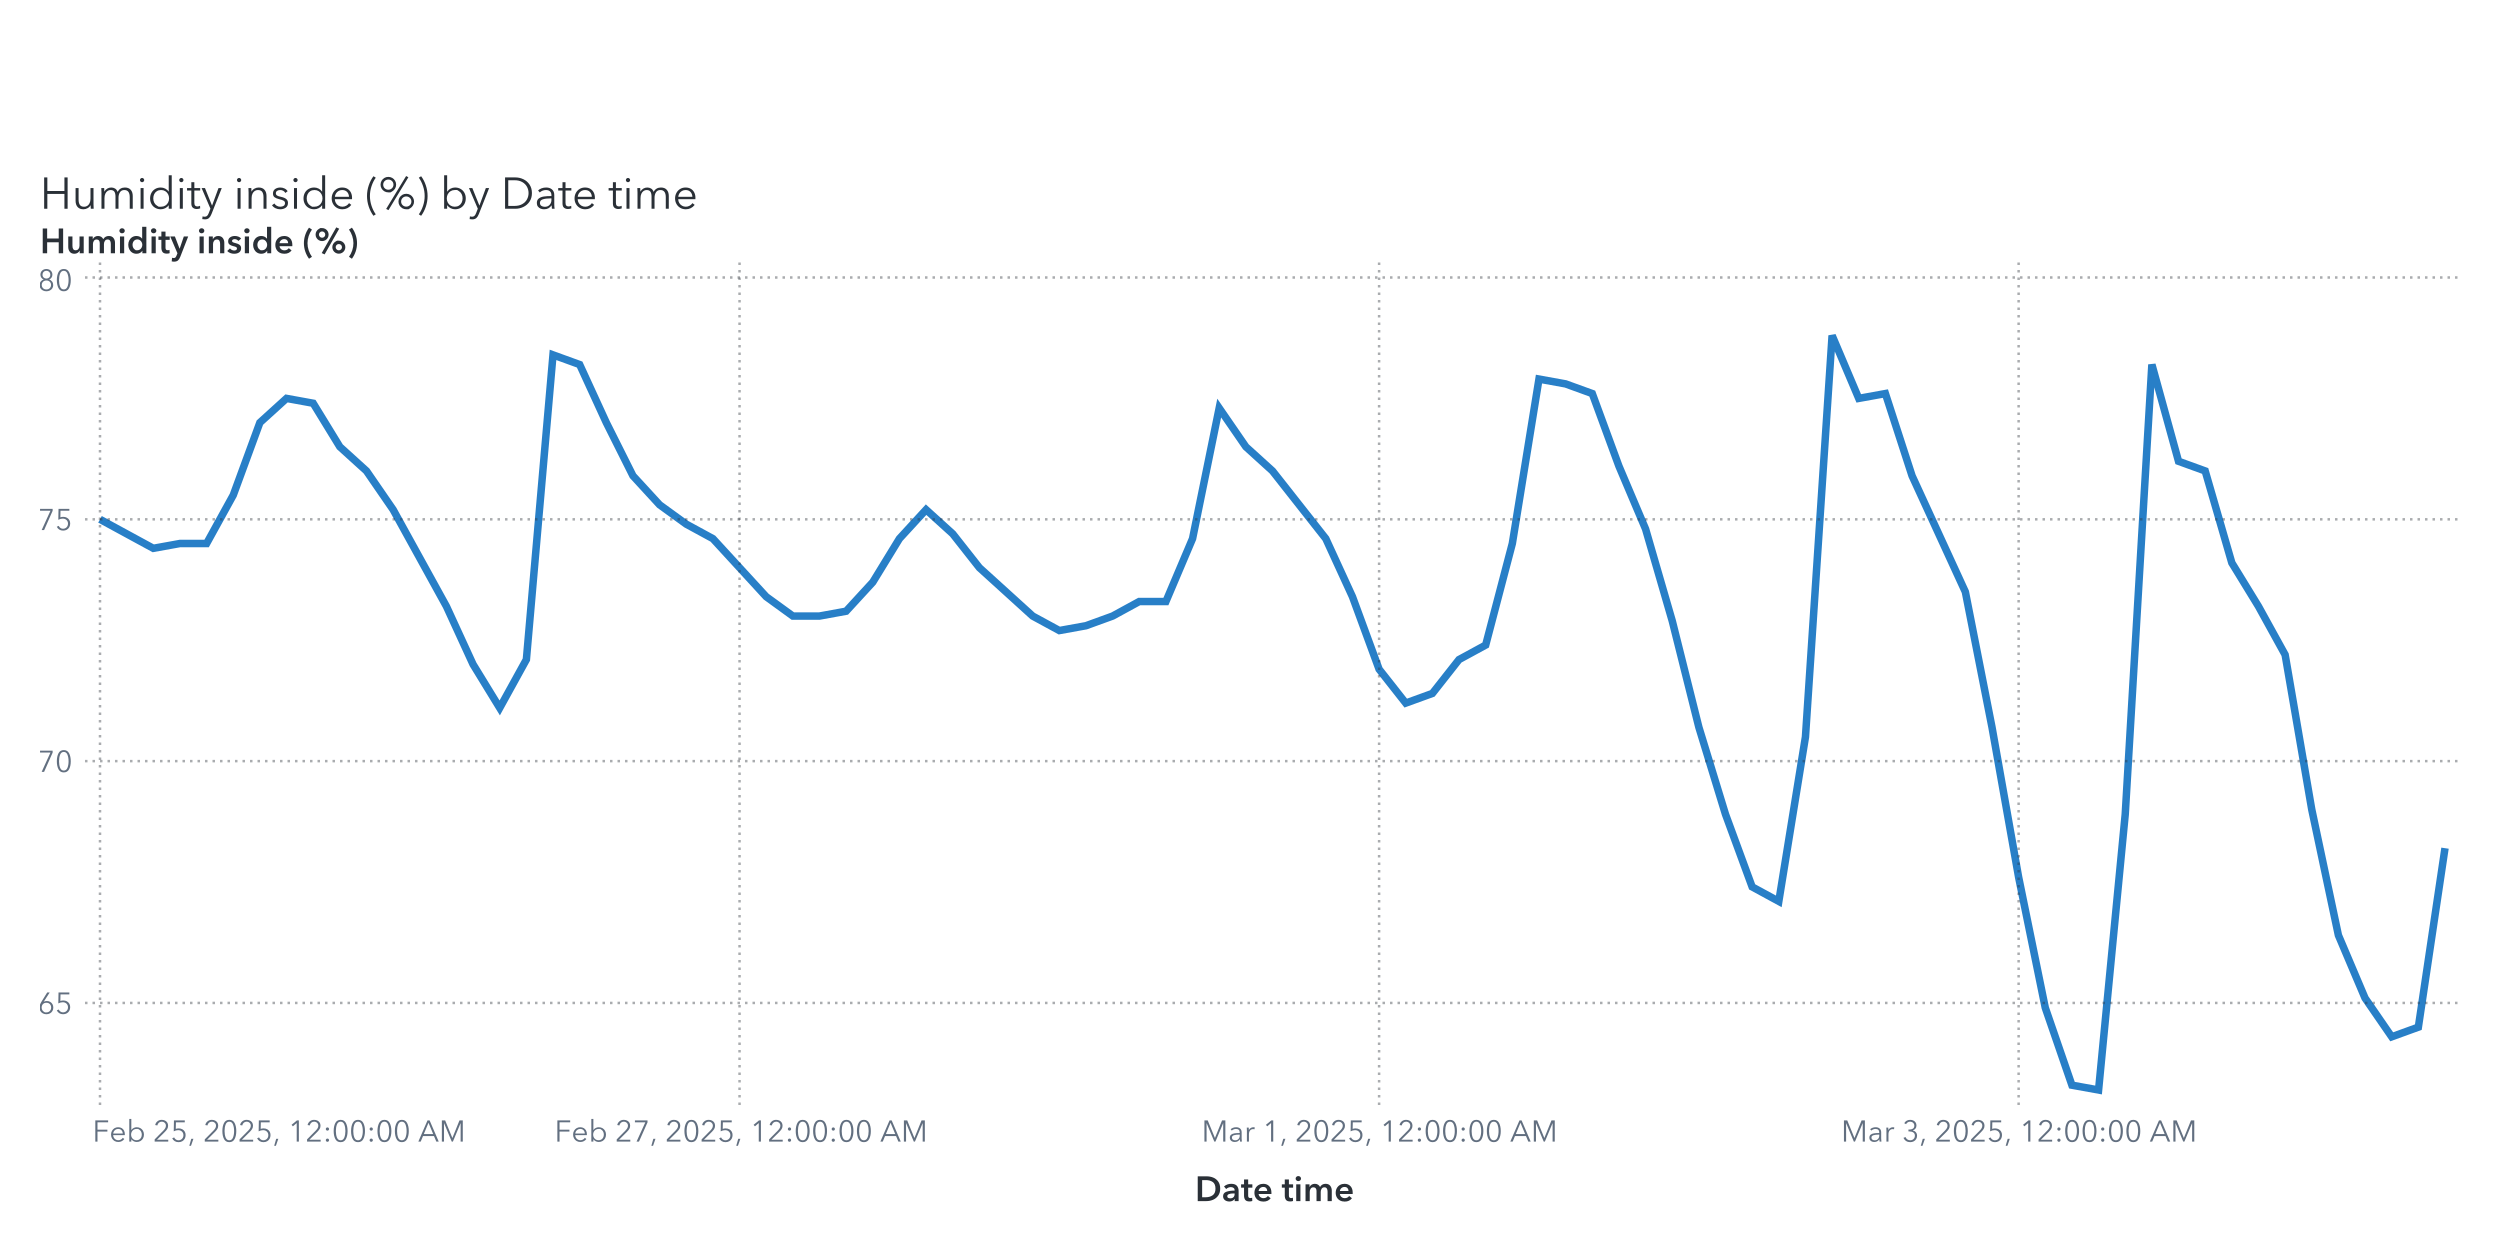
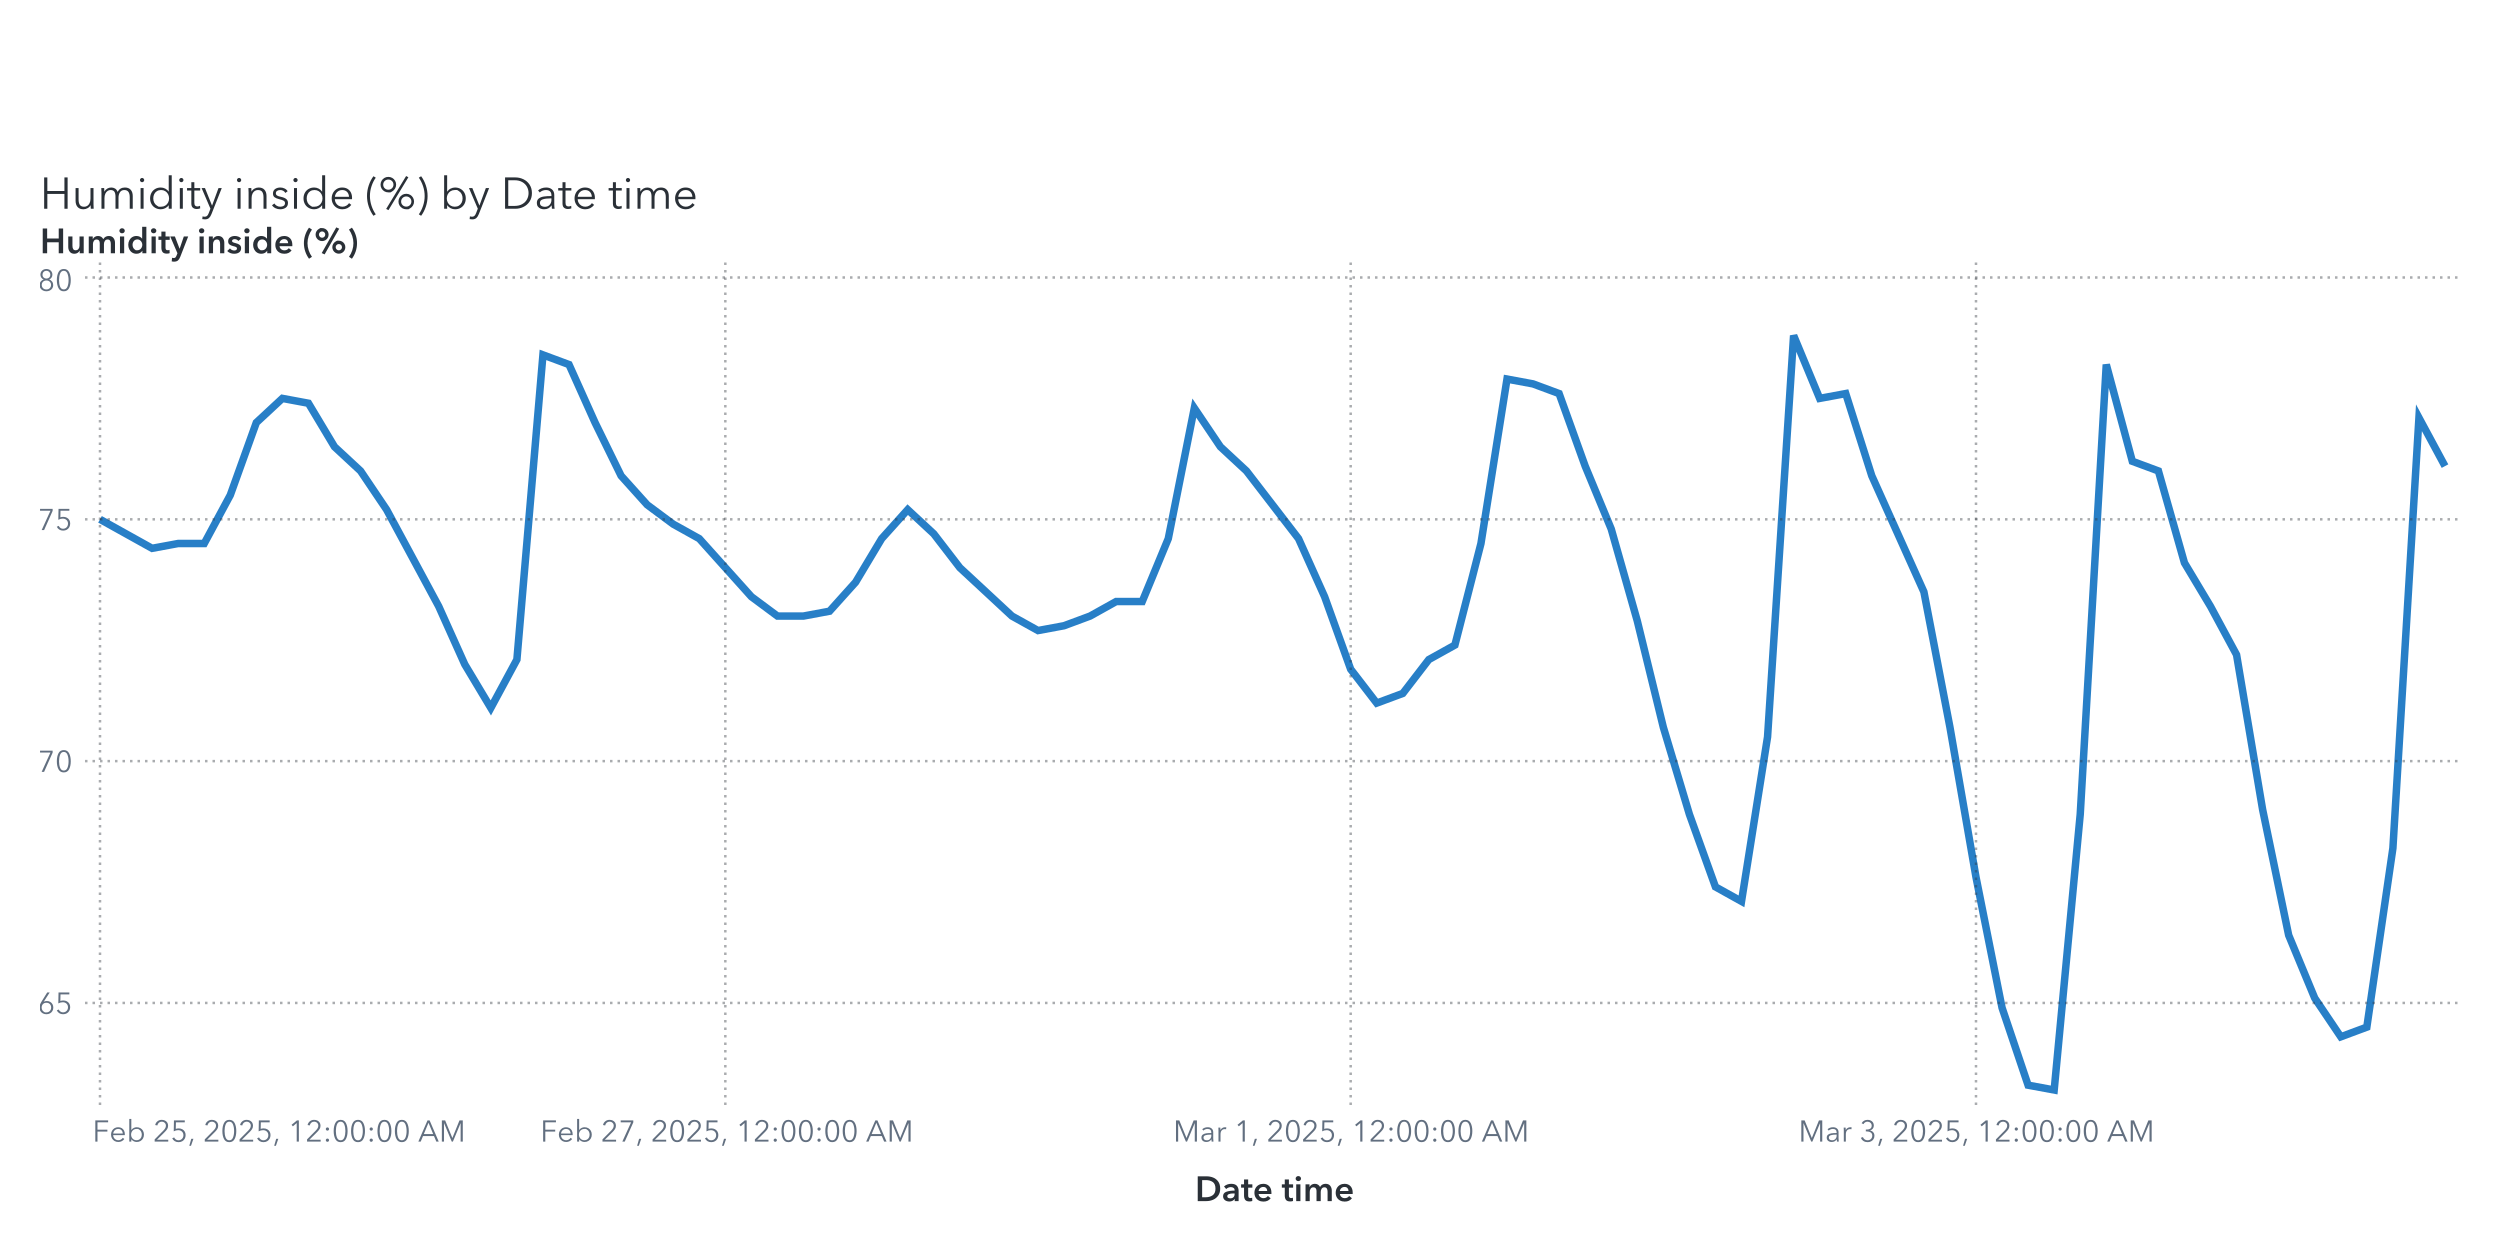
<svg xmlns="http://www.w3.org/2000/svg" xmlns:xlink="http://www.w3.org/1999/xlink" version="1.1" width="1000" height="500" viewBox="0 0 1000 500">
  <rect x="0" y="0" width="1000" height="500" fill="#ffffff">
</rect>
  <g>
    <rect x="0" y="0" rx="5" ry="5" width="1000.0" height="500.0" fill="#ffffff" opacity="0">
</rect>
    <rect x="0" y="0" rx="5" ry="5" width="1000.0" height="500.0" fill="#ffffff" opacity="0">
</rect>
    <rect x="0" y="0" rx="5" ry="5" width="1000.0" height="500.0" fill="#ffffff" opacity="0">
</rect>
    <rect x="0" y="50.0" rx="5" ry="5" width="1000.0" height="450.0" fill="#ffffff" opacity="0">
</rect>
    <g transform=" translate(16.0 -412.0)">
      <g transform="">
        <g fill="#2a3037" stroke="#2a3037" transform="translate(0 495.5) scale(0.0177 -0.0177)">
          <defs>
            <path id="g72/TT0" d="M94.0 708.0 L166.0 708.0 L166.0 401.0 L552.0 401.0 L552.0 708.0 L624.0 708.0 L624.0 0 L552.0 0 L552.0 335.0 L166.0 335.0 L166.0 0 L94.0 0 L94.0 708.0Z">
</path>
          </defs>
          <use x="0" y="0" xlink:href="#g72/TT0" />
          <defs>
            <path id="g117/TT0" d="M426.0 80.0 L424.0 80.0Q 405.0,40.0  359.5,14.0 T 264.0,-12.0 Q 177.0,-12.0  131.5,40.0 T 86.0,181.0  L86.0 468.0 L154.0 468.0 L154.0 209.0Q 154.0,130.0  182.5,87.5 T 281.0,45.0 Q 319.0,45.0  351.0,65.5 T 403.0,127.0 T 423.0,228.0  L423.0 468.0 L491.0 468.0 L491.0 103.0Q 491.0,43.0  495.0,0  L430.0 0Q 426.0,50.0  426.0,80.0 Z">
</path>
          </defs>
          <use x="718.0" y="0" xlink:href="#g117/TT0" />
          <defs>
            <path id="g109/TT0" d="M311.0 480.0Q 356.0,480.0  395.0,458.0 T 455.0,381.0 Q 479.0,429.0  521.0,454.5 T 619.0,480.0 Q 706.0,480.0  751.5,428.0 T 797.0,287.0  L797.0 0 L729.0 0 L729.0 259.0Q 729.0,423.0  608.0,423.0 Q 540.0,423.0  507.5,372.5 T 475.0,249.0  L475.0 0 L407.0 0 L407.0 273.0Q 407.0,347.0  382.5,385.0 T 294.0,423.0 Q 260.0,423.0  228.5,402.5 T 177.5,340.5 T 158.0,240.0  L158.0 0 L90.0 0 L90.0 365.0Q 90.0,425.0  86.0,468.0  L151.0 468.0Q 155.0,418.0  155.0,388.0  L157.0 388.0Q 178.0,429.0  219.5,454.5 T 311.0,480.0 Z">
</path>
          </defs>
          <use x="1299.0" y="0" xlink:href="#g109/TT0" />
          <defs>
            <path id="g105/TT0" d="M125.0 600.0Q 106.0,600.0  91.5,614.0 T 77.0,648.0 Q 77.0,668.0  91.5,682.0 T 125.0,696.0 Q 144.0,696.0  158.5,682.0 T 173.0,648.0 Q 173.0,628.0  158.5,614.0 T 125.0,600.0 Z M159.0 0 L91.0 0 L91.0 468.0 L159.0 468.0 L159.0 0Z">
</path>
          </defs>
          <use x="2182.0" y="0" xlink:href="#g105/TT0" />
          <defs>
            <path id="g100/TT0" d="M298.0 -12.0Q 227.0,-12.0  171.5,20.5 T 86.0,109.0 T 56.0,234.0 Q 56.0,303.0  86.0,359.0 T 171.5,447.5 T 298.0,480.0 Q 350.0,480.0  398.0,455.5 T 475.0,387.0  L477.0 387.0 L477.0 756.0 L545.0 756.0 L545.0 0 L477.0 0 L477.0 79.0 L475.0 79.0Q 446.0,36.0  398.0,12.0 T 298.0,-12.0 Z M305.0 46.0Q 357.0,46.0  398.0,70.5 T 462.0,138.0 T 485.0,234.0 Q 485.0,287.0  462.0,330.0 T 398.0,398.0 T 305.0,423.0 Q 250.0,423.0  210.0,398.0 T 149.0,330.0 T 128.0,234.0 Q 128.0,181.0  149.0,138.5 T 210.0,71.0 T 250.0,46.0 Z">
</path>
          </defs>
          <use x="2432.0" y="0" xlink:href="#g100/TT0" />
          <use x="3069.0" y="0" xlink:href="#g105/TT0" />
          <defs>
            <path id="g116/TT0" d="M169.0 411.0 L169.0 138.0Q 169.0,89.0  187.0,70.5 T 239.0,52.0 Q 268.0,52.0  298.0,67.0  L301.0 8.0Q 264.0,-6.0  221.0,-6.0 Q 173.0,-6.0  137.0,22.0 T 101.0,119.0  L101.0 411.0 L4.0 411.0 L4.0 468.0 L101.0 468.0 L101.0 600.0 L169.0 600.0 L169.0 468.0 L301.0 468.0 L301.0 411.0 L169.0 411.0Z">
</path>
          </defs>
          <use x="3319.0" y="0" xlink:href="#g116/TT0" />
          <defs>
            <path id="g121/TT0" d="M253.0 73.0 L398.0 468.0 L472.0 468.0 L239.0 -121.0Q 216.0,-180.0  182.5,-210.0 T 92.0,-240.0 Q 61.0,-240.0  31.0,-234.0  L38.0 -172.0Q 62.0,-180.0  88.0,-180.0 Q 121.0,-180.0  141.5,-159.5 T 178.0,-97.0  L216.0 1.0 L16.0 468.0 L92.0 468.0 L251.0 73.0 L253.0 73.0Z">
</path>
          </defs>
          <use x="3636.0" y="0" xlink:href="#g121/TT0" />
          <use x="4374.0" y="0" xlink:href="#g105/TT0" />
          <defs>
            <path id="g110/TT0" d="M155.0 388.0 L157.0 388.0Q 176.0,428.0  221.5,454.0 T 317.0,480.0 Q 404.0,480.0  449.5,428.0 T 495.0,287.0  L495.0 0 L427.0 0 L427.0 259.0Q 427.0,338.0  398.5,380.5 T 300.0,423.0 Q 262.0,423.0  230.0,402.5 T 178.0,341.0 T 158.0,240.0  L158.0 0 L90.0 0 L90.0 365.0Q 90.0,425.0  86.0,468.0  L151.0 468.0Q 155.0,418.0  155.0,388.0 Z">
</path>
          </defs>
          <use x="4624.0" y="0" xlink:href="#g110/TT0" />
          <defs>
            <path id="g115/TT0" d="M224.0 423.0Q 183.0,423.0  154.0,404.5 T 125.0,350.0 Q 125.0,318.0  151.0,300.0 T 237.0,270.0 Q 320.0,253.0  359.5,220.0 T 399.0,133.0 Q 399.0,59.0  347.5,23.5 T 223.0,-12.0 Q 167.0,-12.0  118.0,11.0 T 38.0,79.0  L92.0 119.0Q 111.0,87.0  146.5,66.5 T 222.0,46.0 Q 270.0,46.0  301.0,65.5 T 332.0,128.0 Q 332.0,163.0  299.5,182.0 T 194.0,218.0 Q 136.0,232.0  98.0,258.5 T 60.0,344.0 Q 60.0,411.0  108.5,445.5 T 227.0,480.0 Q 277.0,480.0  323.0,457.5 T 391.0,396.0  L339.0 357.0Q 324.0,387.0  293.0,405.0 T 224.0,423.0 Z">
</path>
          </defs>
          <use x="5205.0" y="0" xlink:href="#g115/TT0" />
          <use x="5649.0" y="0" xlink:href="#g105/TT0" />
          <use x="5899.0" y="0" xlink:href="#g100/TT0" />
          <defs>
            <path id="g101/TT0" d="M515.0 216.0 L127.0 216.0Q 128.0,169.0  150.5,130.5 T 212.0,69.0 T 298.0,46.0 Q 347.0,46.0  387.0,69.5 T 448.0,127.0  L499.0 87.0Q 421.0,-12.0  298.0,-12.0 Q 229.0,-12.0  174.0,20.0 T 87.5,108.0 T 56.0,234.0 Q 56.0,303.0  87.0,359.5 T 172.0,448.0 T 292.0,480.0 Q 363.0,480.0  413.5,449.5 T 490.0,366.0 T 516.0,248.0 Q 516.0,228.0  515.0,216.0 Z M292.0 423.0Q 248.0,423.0  211.5,402.0 T 153.0,345.5 T 128.0,270.0  L447.0 270.0Q 444.0,338.0  403.5,380.5 T 292.0,423.0 Z">
</path>
          </defs>
          <use x="6536.0" y="0" xlink:href="#g101/TT0" />
          <defs>
            <path id="g40/TT0" d="M230.0 -126.0 L178.0 -159.0Q 112.0,-72.0  72.0,46.0 T 32.0,288.0 Q 32.0,412.0  72.0,530.0 T 178.0,735.0  L230.0 702.0Q 170.0,618.0  134.0,509.0 T 98.0,288.0 Q 98.0,176.0  134.0,67.0 T 230.0,-126.0 Z">
</path>
          </defs>
          <use x="7358.0" y="0" xlink:href="#g40/TT0" />
          <defs>
            <path id="g37/TT0" d="M217.0 -31.0 L165.0 -4.0 L616.0 739.0 L667.0 712.0 L217.0 -31.0Z M214.0 370.0Q 165.0,370.0  125.0,393.5 T 61.5,457.0 T 38.0,545.0 Q 38.0,593.0  61.5,633.0 T 125.0,696.5 T 214.0,720.0 Q 263.0,720.0  303.0,696.5 T 366.5,633.0 T 390.0,545.0 Q 390.0,497.0  366.5,457.0 T 303.0,393.5 T 263.0,370.0 Z M214.0 660.0Q 166.0,660.0  132.0,627.0 T 98.0,545.0 Q 98.0,496.0  132.0,463.0 T 214.0,430.0 Q 262.0,430.0  296.0,463.0 T 330.0,545.0 Q 330.0,594.0  296.0,627.0 T 214.0,660.0 Z M619.0 -12.0Q 570.0,-12.0  530.0,11.5 T 466.5,75.0 T 443.0,163.0 Q 443.0,211.0  466.5,251.0 T 530.0,314.5 T 619.0,338.0 Q 668.0,338.0  708.0,314.5 T 771.5,251.0 T 795.0,163.0 Q 795.0,115.0  771.5,75.0 T 708.0,11.5 T 668.0,-12.0 Z M619.0 278.0Q 571.0,278.0  537.0,245.0 T 503.0,163.0 Q 503.0,114.0  537.0,81.0 T 619.0,48.0 Q 667.0,48.0  701.0,81.0 T 735.0,163.0 Q 735.0,212.0  701.0,245.0 T 619.0,278.0 Z">
</path>
          </defs>
          <use x="7658.0" y="0" xlink:href="#g37/TT0" />
          <defs>
            <path id="g41/TT0" d="M70.0 702.0 L122.0 735.0Q 188.0,648.0  228.0,530.0 T 268.0,288.0 Q 268.0,164.0  228.0,46.0 T 122.0,-159.0  L70.0 -126.0Q 130.0,-42.0  166.0,67.0 T 202.0,288.0 Q 202.0,400.0  166.0,509.0 T 70.0,702.0 Z">
</path>
          </defs>
          <use x="8491.0" y="0" xlink:href="#g41/TT0" />
          <defs>
            <path id="g98/TT0" d="M160.0 0 L92.0 0 L92.0 756.0 L160.0 756.0 L160.0 387.0 L162.0 387.0Q 191.0,431.0  239.0,455.5 T 339.0,480.0 Q 410.0,480.0  465.5,447.5 T 551.0,359.0 T 581.0,234.0 Q 581.0,165.0  551.0,109.0 T 465.5,20.5 T 339.0,-12.0 Q 287.0,-12.0  239.0,12.0 T 162.0,79.0  L160.0 79.0 L160.0 0Z M332.0 423.0Q 280.0,423.0  239.0,398.0 T 175.0,330.0 T 152.0,234.0 Q 152.0,181.0  175.0,138.0 T 239.0,70.5 T 332.0,46.0 Q 387.0,46.0  427.0,71.0 T 488.0,138.5 T 509.0,234.0 Q 509.0,287.0  488.0,330.0 T 427.0,398.0 T 387.0,423.0 Z">
</path>
          </defs>
          <use x="9041.0" y="0" xlink:href="#g98/TT0" />
          <use x="9678.0" y="0" xlink:href="#g121/TT0" />
          <defs>
            <path id="g68/TT0" d="M329.0 708.0Q 421.0,708.0  507.0,667.5 T 647.0,546.5 T 701.0,354.0 Q 701.0,242.0  647.0,161.5 T 507.0,40.5 T 329.0,0  L94.0 0 L94.0 708.0 L329.0 708.0Z M309.0 64.0Q 411.0,64.0  482.5,105.0 T 589.5,212.0 T 625.0,354.0 Q 625.0,430.0  589.5,496.0 T 482.5,603.0 T 309.0,644.0  L166.0 644.0 L166.0 64.0 L309.0 64.0Z">
</path>
          </defs>
          <use x="10416.0" y="0" xlink:href="#g68/TT0" />
          <defs>
            <path id="g97/TT0" d="M260.0 423.0Q 220.0,423.0  183.0,408.0 T 121.0,368.0  L83.0 413.0Q 113.0,443.0  161.0,461.5 T 267.0,480.0 Q 347.0,480.0  398.0,436.0 T 449.0,310.0  L449.0 105.0Q 449.0,42.0  457.0,0  L396.0 0Q 389.0,40.0  389.0,76.0  L387.0 76.0Q 355.0,30.0  314.5,9.0 T 217.0,-12.0 Q 178.0,-12.0  141.0,2.5 T 79.5,49.0 T 55.0,130.0 Q 55.0,198.0  99.0,232.0 T 212.5,276.5 T 385.0,287.0  L385.0 302.0Q 385.0,362.0  353.0,392.5 T 260.0,423.0 Z M125.0 133.0Q 125.0,87.0  157.0,65.5 T 235.0,44.0 Q 304.0,44.0  344.5,89.0 T 385.0,199.0  L385.0 234.0 L365.0 234.0Q 259.0,234.0  192.0,213.5 T 125.0,133.0 Z">
</path>
          </defs>
          <use x="11173.0" y="0" xlink:href="#g97/TT0" />
          <use x="11707.0" y="0" xlink:href="#g116/TT0" />
          <use x="12024.0" y="0" xlink:href="#g101/TT0" />
          <use x="12846.0" y="0" xlink:href="#g116/TT0" />
          <use x="13163.0" y="0" xlink:href="#g105/TT0" />
          <use x="13413.0" y="0" xlink:href="#g109/TT0" />
          <use x="14296.0" y="0" xlink:href="#g101/TT0" />
        </g>
        <text x="0" y="495.5" font-size="13.3pt" font-family="Avenir Next for SAS" fill="#2a3037" opacity="0">
Humidity inside (%) by Date time</text>
      </g>
    </g>
    <g transform=" translate(16.0 -16.0)">
      <defs>
        <clipPath id="ClipPath0">
          <rect x="18" y="118" width="953" height="340">
</rect>
        </clipPath>
      </defs>
      <g clip-path="url(#ClipPath0)">
        <defs>
          <clipPath id="ClipPath1">
            <rect x="18" y="120" width="951" height="338">
</rect>
          </clipPath>
        </defs>
        <g clip-path="url(#ClipPath1)">
-           <polyline id="Polyline_6" points="24.0,223.73  34.66,229.53  45.32,235.33  55.98,233.4  66.64,233.4  77.3,214.05  87.95,185.04  98.61,175.36  109.27,177.3  119.93,194.71  130.59,204.38  141.25,219.86  151.91,239.2  162.57,258.55  173.23,281.76  183.89,299.17  194.55,279.83  205.2,157.95  215.86,161.82  226.52,185.04  237.18,206.32  247.84,217.92  258.5,225.66  269.16,231.46  279.82,243.07  290.48,254.68  301.14,262.42  311.8,262.42  322.45,260.48  333.11,248.88  343.77,231.46  354.43,219.86  365.09,229.53  375.75,243.07  386.41,252.74  397.07,262.42  407.73,268.22  418.39,266.29  429.05,262.42  439.7,256.61  450.36,256.61  461.02,231.46  471.68,179.23  482.34,194.71  493.0,204.38  503.66,217.92  514.32,231.46  524.98,254.68  535.64,283.7  546.3,297.24  556.95,293.37  567.61,279.83  578.27,274.02  588.93,233.4  599.59,167.63  610.25,169.56  620.91,173.43  631.57,202.45  642.23,227.6  652.89,264.35  663.55,306.91  674.2,341.73  684.86,370.75  695.52,376.55  706.18,310.78  716.84,150.21  727.5,175.36  738.16,173.43  748.82,206.32  759.48,229.53  770.14,252.74  780.8,306.91  791.45,366.88  802.11,419.11  812.77,450.07  823.43,452.0  834.09,341.73  844.75,161.82  855.41,200.51  866.07,204.38  876.73,241.14  887.39,258.55  898.05,277.89  908.7,339.8  919.36,390.1  930.02,415.24  940.68,430.72  951.34,426.85  962.0,355.27 " fill="none" stroke="#287fc7" stroke-width="3.0">
+           <polyline id="Polyline_6" points="24.0,223.73  34.42,229.53  44.84,235.33  55.27,233.4  65.69,233.4  76.11,214.05  86.53,185.04  96.96,175.36  107.38,177.3  117.8,194.71  128.22,204.38  138.64,219.86  149.07,239.2  159.49,258.55  169.91,281.76  180.33,299.17  190.76,279.83  201.18,157.95  211.6,161.82  222.02,185.04  232.44,206.32  242.87,217.92  253.29,225.66  263.71,231.46  274.13,243.07  284.56,254.68  294.98,262.42  305.4,262.42  315.82,260.48  326.24,248.88  336.67,231.46  347.09,219.86  357.51,229.53  367.93,243.07  378.36,252.74  388.78,262.42  399.2,268.22  409.62,266.29  420.04,262.42  430.47,256.61  440.89,256.61  451.31,231.46  461.73,179.23  472.16,194.71  482.58,204.38  493.0,217.92  503.42,231.46  513.84,254.68  524.27,283.7  534.69,297.24  545.11,293.37  555.53,279.83  565.96,274.02  576.38,233.4  586.8,167.63  597.22,169.56  607.64,173.43  618.07,202.45  628.49,227.6  638.91,264.35  649.33,306.91  659.76,341.73  670.18,370.75  680.6,376.55  691.02,310.78  701.44,150.21  711.87,175.36  722.29,173.43  732.71,206.32  743.13,229.53  753.56,252.74  763.98,306.91  774.4,366.88  784.82,419.11  795.24,450.07  805.67,452.0  816.09,341.73  826.51,161.82  836.93,200.51  847.36,204.38  857.78,241.14  868.2,258.55  878.62,277.89  889.04,339.8  899.47,390.1  909.89,415.24  920.31,430.72  930.73,426.85  941.16,355.27  951.58,183.1  962.0,202.45 " fill="none" stroke="#287fc7" stroke-width="3.0">
</polyline>
        </g>
        <path d="M18.0 417.18L969.0 417.18" stroke="#2a3037" stroke-dasharray="1,2" fill="none" opacity="0.4">
</path>
        <path d="M18.0 320.45L969.0 320.45" stroke="#2a3037" stroke-dasharray="1,2" fill="none" opacity="0.4">
</path>
        <path d="M18.0 223.73L969.0 223.73" stroke="#2a3037" stroke-dasharray="1,2" fill="none" opacity="0.4">
</path>
        <path d="M18.0 127.0L969.0 127.0" stroke="#2a3037" stroke-dasharray="1,2" fill="none" opacity="0.4">
</path>
        <path d="M24.0 458.0L24.0 120.0" stroke="#2a3037" stroke-dasharray="1,2" fill="none" opacity="0.4">
</path>
-         <path d="M279.82 458.0L279.82 120.0" stroke="#2a3037" stroke-dasharray="1,2" fill="none" opacity="0.4">
- </path>
-         <path d="M535.64 458.0L535.64 120.0" stroke="#2a3037" stroke-dasharray="1,2" fill="none" opacity="0.4">
- </path>
-         <path d="M791.45 458.0L791.45 120.0" stroke="#2a3037" stroke-dasharray="1,2" fill="none" opacity="0.4">
+         <path d="M274.13 458.0L274.13 120.0" stroke="#2a3037" stroke-dasharray="1,2" fill="none" opacity="0.4">
+ </path>
+         <path d="M524.27 458.0L524.27 120.0" stroke="#2a3037" stroke-dasharray="1,2" fill="none" opacity="0.4">
+ </path>
+         <path d="M774.4 458.0L774.4 120.0" stroke="#2a3037" stroke-dasharray="1,2" fill="none" opacity="0.4">
</path>
      </g>
      <defs>
        <clipPath id="ClipPath2">
          <rect x="0" y="121" width="18" height="337">
</rect>
        </clipPath>
      </defs>
      <g clip-path="url(#ClipPath2)">
        <g fill="#626f80" stroke="#626f80" transform="translate(-0.92 421.48) scale(0.012 -0.012)">
          <defs>
            <path id="g54/TT0" d="M203.0 397.0Q 218.0,409.0  247.0,416.0 T 304.0,423.0 Q 365.0,423.0  414.5,395.5 T 492.0,318.0 T 520.0,205.0 Q 520.0,140.0  490.5,89.5 T 408.5,10.5 T 290.0,-18.0 Q 224.0,-18.0  171.5,10.5 T 89.5,89.5 T 60.0,205.0 Q 60.0,255.0  77.0,301.5 T 124.0,397.0  L317.0 708.0 L400.0 708.0 L201.0 399.0 L203.0 397.0Z M290.0 43.0Q 336.0,43.0  372.0,64.0 T 428.0,122.0 T 448.0,205.0 Q 448.0,275.0  405.0,320.0 T 290.0,365.0 Q 218.0,365.0  175.0,320.0 T 132.0,205.0 Q 132.0,159.0  152.0,122.0 T 208.0,64.0 T 244.0,43.0 Z">
</path>
          </defs>
          <use x="0" y="0" xlink:href="#g54/TT0" />
          <defs>
            <path id="g53/TT0" d="M180.0 644.0 L175.0 425.0Q 219.0,441.0  273.0,441.0 Q 339.0,441.0  391.5,413.0 T 473.5,334.5 T 503.0,219.0 Q 503.0,151.0  473.5,97.0 T 390.5,12.5 T 268.0,-18.0 Q 194.0,-18.0  140.0,16.0 T 56.0,111.0  L121.0 140.0Q 140.0,96.0  179.0,70.0 T 264.0,44.0 Q 311.0,44.0  349.0,66.0 T 408.5,126.5 T 430.0,212.0 Q 430.0,289.0  380.5,335.5 T 254.0,382.0 Q 180.0,382.0  107.0,343.0  L114.0 708.0 L475.0 708.0 L475.0 644.0 L180.0 644.0Z">
</path>
          </defs>
          <use x="580.0" y="0" xlink:href="#g53/TT0" />
        </g>
-         <text id="Text_97" x="13.0" y="421.48" font-size="9.0pt" font-family="Avenir Next for SAS" fill="#626f80" text-anchor="end" opacity="0">
+         <text id="Text_99" x="13.0" y="421.48" font-size="9.0pt" font-family="Avenir Next for SAS" fill="#626f80" text-anchor="end" opacity="0">
65</text>
        <g fill="#626f80" stroke="#626f80" transform="translate(-0.92 324.75) scale(0.012 -0.012)">
          <defs>
            <path id="g55/TT0" d="M498.0 642.0 L213.0 0 L132.0 0 L425.0 644.0 L78.0 644.0 L78.0 708.0 L498.0 708.0 L498.0 642.0Z">
</path>
          </defs>
          <use x="0" y="0" xlink:href="#g55/TT0" />
          <defs>
            <path id="g48/TT0" d="M522.0 353.0Q 522.0,195.0  467.0,88.5 T 290.0,-18.0 Q 167.0,-18.0  112.5,88.5 T 58.0,353.0 Q 58.0,512.0  112.5,619.0 T 290.0,726.0 Q 412.0,726.0  467.0,618.5 T 522.0,353.0 Z M131.0 353.0Q 131.0,226.0  167.5,135.0 T 290.0,44.0 Q 375.0,44.0  412.0,135.5 T 449.0,353.0 Q 449.0,480.0  412.0,572.5 T 290.0,665.0 Q 204.0,665.0  167.5,573.0 T 131.0,353.0 Z">
</path>
          </defs>
          <use x="580.0" y="0" xlink:href="#g48/TT0" />
        </g>
-         <text id="Text_98" x="13.0" y="324.75" font-size="9.0pt" font-family="Avenir Next for SAS" fill="#626f80" text-anchor="end" opacity="0">
+         <text id="Text_100" x="13.0" y="324.75" font-size="9.0pt" font-family="Avenir Next for SAS" fill="#626f80" text-anchor="end" opacity="0">
70</text>
        <g fill="#626f80" stroke="#626f80" transform="translate(-0.92 228.03) scale(0.012 -0.012)">
          <use x="0" y="0" xlink:href="#g55/TT0" />
          <use x="580.0" y="0" xlink:href="#g53/TT0" />
        </g>
-         <text id="Text_99" x="13.0" y="228.03" font-size="9.0pt" font-family="Avenir Next for SAS" fill="#626f80" text-anchor="end" opacity="0">
+         <text id="Text_101" x="13.0" y="228.03" font-size="9.0pt" font-family="Avenir Next for SAS" fill="#626f80" text-anchor="end" opacity="0">
75</text>
        <g fill="#626f80" stroke="#626f80" transform="translate(-0.92 132.3) scale(0.012 -0.012)">
          <defs>
            <path id="g56/TT0" d="M517.0 186.0Q 517.0,126.0  486.0,79.5 T 403.0,7.5 T 290.0,-18.0 Q 229.0,-18.0  177.0,7.5 T 94.0,79.5 T 63.0,186.0 Q 63.0,256.0  100.5,306.5 T 197.0,375.0  L197.0 377.0Q 150.0,393.0  120.0,437.5 T 90.0,537.0 Q 90.0,593.0  117.0,636.0 T 190.0,702.5 T 290.0,726.0 Q 344.0,726.0  390.0,702.5 T 463.0,636.0 T 490.0,537.0 Q 490.0,482.0  460.0,437.5 T 383.0,377.0  L383.0 375.0Q 442.0,358.0  479.5,307.0 T 517.0,186.0 Z M290.0 406.0Q 345.0,406.0  382.5,442.0 T 420.0,533.0 Q 420.0,590.0  383.0,627.5 T 290.0,665.0 Q 234.0,665.0  197.0,627.5 T 160.0,533.0 Q 160.0,478.0  197.5,442.0 T 290.0,406.0 Z M290.0 43.0Q 359.0,43.0  402.0,86.0 T 445.0,194.0 Q 445.0,258.0  402.0,300.0 T 290.0,342.0 Q 221.0,342.0  178.0,300.0 T 135.0,194.0 Q 135.0,129.0  178.0,86.0 T 290.0,43.0 Z">
</path>
          </defs>
          <use x="0" y="0" xlink:href="#g56/TT0" />
          <use x="580.0" y="0" xlink:href="#g48/TT0" />
        </g>
-         <text id="Text_100" x="13.0" y="132.3" font-size="9.0pt" font-family="Avenir Next for SAS" fill="#626f80" text-anchor="end" opacity="0">
+         <text id="Text_102" x="13.0" y="132.3" font-size="9.0pt" font-family="Avenir Next for SAS" fill="#626f80" text-anchor="end" opacity="0">
80</text>
      </g>
      <g fill="#2a3037" stroke="#2a3037" transform="translate(0 117.31) scale(0.014 -0.014)">
        <defs>
          <path id="g72/TT1" d="M78.0 708.0 L204.0 708.0 L204.0 422.0 L535.0 422.0 L535.0 708.0 L661.0 708.0 L661.0 0 L535.0 0 L535.0 314.0 L204.0 314.0 L204.0 0 L78.0 0 L78.0 708.0Z">
</path>
        </defs>
        <use x="0" y="0" xlink:href="#g72/TT1" />
        <defs>
          <path id="g117/TT1" d="M396.0 0 L396.0 77.0 L394.0 77.0Q 377.0,39.0  336.5,12.5 T 245.0,-14.0 Q 157.0,-14.0  112.5,42.5 T 68.0,180.0  L68.0 480.0 L188.0 480.0 L188.0 214.0Q 188.0,86.0  278.0,86.0 Q 332.0,86.0  361.0,124.5 T 390.0,216.0  L390.0 480.0 L510.0 480.0 L510.0 0 L396.0 0Z">
</path>
        </defs>
        <use x="739.0" y="0" xlink:href="#g117/TT1" />
        <defs>
          <path id="g109/TT1" d="M822.0 300.0 L822.0 0 L702.0 0 L702.0 266.0Q 702.0,394.0  612.0,394.0 Q 560.0,394.0  533.0,354.5 T 506.0,262.0  L506.0 0 L386.0 0 L386.0 290.0Q 386.0,337.0  363.5,365.5 T 297.0,394.0 Q 246.0,394.0  219.0,355.5 T 192.0,264.0  L192.0 0 L72.0 0 L72.0 480.0 L186.0 480.0 L186.0 403.0 L188.0 403.0Q 205.0,442.0  244.0,468.0 T 337.0,494.0 Q 390.0,494.0  428.0,470.0 T 487.0,403.0 Q 511.0,447.0  551.5,470.5 T 645.0,494.0 Q 733.0,494.0  777.5,437.5 T 822.0,300.0 Z">
</path>
        </defs>
        <use x="1321.0" y="0" xlink:href="#g109/TT1" />
        <defs>
          <path id="g105/TT1" d="M133.0 715.0Q 166.0,715.0  188.5,694.5 T 211.0,643.0 Q 211.0,612.0  188.5,591.5 T 133.0,571.0 Q 101.0,571.0  79.0,592.5 T 57.0,643.0 Q 57.0,672.0  79.0,693.5 T 133.0,715.0 Z M74.0 480.0 L194.0 480.0 L194.0 0 L74.0 0 L74.0 480.0Z">
</path>
        </defs>
        <use x="2211.0" y="0" xlink:href="#g105/TT1" />
        <defs>
          <path id="g100/TT1" d="M446.0 0 L446.0 72.0 L444.0 72.0Q 420.0,31.0  375.0,8.5 T 279.0,-14.0 Q 208.0,-14.0  154.5,20.5 T 72.0,113.5 T 43.0,242.0 Q 43.0,312.0  73.0,370.0 T 156.0,461.0 T 276.0,494.0 Q 377.0,494.0  437.0,419.0  L440.0 419.0 L440.0 756.0 L560.0 756.0 L560.0 0 L446.0 0Z M303.0 86.0Q 345.0,86.0  377.0,108.5 T 426.5,166.5 T 444.0,240.0 Q 444.0,278.0  426.5,314.5 T 377.0,373.5 T 303.0,396.0 Q 259.0,396.0  227.5,374.0 T 180.5,316.5 T 165.0,242.0 Q 165.0,203.0  180.5,167.0 T 227.5,108.5 T 259.0,86.0 Z">
</path>
        </defs>
        <use x="2479.0" y="0" xlink:href="#g100/TT1" />
        <use x="3113.0" y="0" xlink:href="#g105/TT1" />
        <defs>
          <path id="g116/TT1" d="M3.0 480.0 L87.0 480.0 L87.0 619.0 L205.0 619.0 L205.0 480.0 L325.0 480.0 L325.0 384.0 L205.0 384.0 L205.0 161.0Q 205.0,125.0  218.0,106.0 T 268.0,87.0 Q 299.0,87.0  319.0,97.0  L323.0 3.0Q 289.0,-10.0  243.0,-10.0 Q 155.0,-10.0  121.0,35.5 T 87.0,160.0  L87.0 384.0 L3.0 384.0 L3.0 480.0Z">
</path>
        </defs>
        <use x="3381.0" y="0" xlink:href="#g116/TT1" />
        <defs>
          <path id="g121/TT1" d="M133.0 480.0 L267.0 131.0 L269.0 131.0 L388.0 480.0 L513.0 480.0 L286.0 -103.0Q 258.0,-174.0  218.5,-207.0 T 104.0,-240.0 Q 71.0,-240.0  42.0,-233.0  L52.0 -129.0Q 74.0,-136.0  97.0,-136.0 Q 133.0,-136.0  149.0,-119.5 T 182.0,-61.0  L206.0 0 L0 480.0 L133.0 480.0Z">
</path>
        </defs>
        <use x="3721.0" y="0" xlink:href="#g121/TT1" />
        <use x="4484.0" y="0" xlink:href="#g105/TT1" />
        <defs>
          <path id="g110/TT1" d="M186.0 480.0 L186.0 403.0 L188.0 403.0Q 205.0,441.0  245.5,467.5 T 337.0,494.0 Q 425.0,494.0  469.5,437.5 T 514.0,300.0  L514.0 0 L394.0 0 L394.0 266.0Q 394.0,394.0  304.0,394.0 Q 250.0,394.0  221.0,355.5 T 192.0,264.0  L192.0 0 L72.0 0 L72.0 480.0 L186.0 480.0Z">
</path>
        </defs>
        <use x="4752.0" y="0" xlink:href="#g110/TT1" />
        <defs>
          <path id="g115/TT1" d="M230.0 404.0Q 198.0,404.0  175.5,391.0 T 153.0,352.0 Q 153.0,327.0  176.0,315.0 T 257.0,289.0 Q 325.0,273.0  368.5,241.0 T 412.0,146.0 Q 412.0,64.0  355.5,25.0 T 212.0,-14.0 Q 155.0,-14.0  102.0,7.0 T 15.0,65.0  L94.0 139.0Q 114.0,112.0  146.5,95.5 T 217.0,79.0 Q 248.0,79.0  271.0,93.0 T 294.0,136.0 Q 294.0,164.0  269.5,177.5 T 184.0,205.0 Q 119.0,221.0  80.5,250.5 T 42.0,341.0 Q 42.0,416.0  98.0,455.0 T 233.0,494.0 Q 287.0,494.0  336.0,475.0 T 413.0,421.0  L335.0 352.0Q 318.0,374.0  290.0,389.0 T 230.0,404.0 Z">
</path>
        </defs>
        <use x="5334.0" y="0" xlink:href="#g115/TT1" />
        <use x="5778.0" y="0" xlink:href="#g105/TT1" />
        <use x="6046.0" y="0" xlink:href="#g100/TT1" />
        <defs>
          <path id="g101/TT1" d="M529.0 202.0 L164.0 202.0Q 168.0,152.0  208.0,118.0 T 301.0,84.0 Q 384.0,84.0  428.0,146.0  L508.0 82.0Q 437.0,-14.0  302.0,-14.0 Q 228.0,-14.0  169.5,16.5 T 77.5,104.0 T 44.0,237.0 Q 44.0,313.0  77.0,371.5 T 168.0,462.0 T 298.0,494.0 Q 402.0,494.0  466.0,427.0 T 530.0,234.0 Q 530.0,213.0  529.0,202.0 Z M297.0 404.0Q 244.0,404.0  206.0,371.0 T 164.0,288.0  L410.0 288.0Q 410.0,338.0  381.0,371.0 T 297.0,404.0 Z">
</path>
        </defs>
        <use x="6680.0" y="0" xlink:href="#g101/TT1" />
        <defs>
          <path id="g40/TT1" d="M182.0 732.0 L266.0 677.0Q 206.0,593.0  172.5,492.0 T 139.0,288.0 Q 139.0,185.0  172.5,84.0 T 266.0,-101.0  L182.0 -156.0Q 112.0,-60.0  74.0,54.0 T 36.0,288.0 Q 36.0,408.0  74.0,522.0 T 182.0,732.0 Z">
</path>
        </defs>
        <use x="7504.0" y="0" xlink:href="#g40/TT1" />
        <defs>
          <path id="g37/TT1" d="M631.0 740.0 L714.0 702.0 L298.0 -32.0 L215.0 6.0 L631.0 740.0Z M226.0 720.0Q 277.0,720.0  319.5,695.0 T 387.0,627.5 T 412.0,534.0 Q 412.0,483.0  387.0,440.5 T 319.5,373.0 T 226.0,348.0 Q 175.0,348.0  132.5,373.0 T 65.0,440.5 T 40.0,534.0 Q 40.0,585.0  65.0,627.5 T 132.5,695.0 T 175.0,720.0 Z M226.0 624.0Q 189.0,624.0  162.5,598.0 T 136.0,534.0 Q 136.0,497.0  162.5,470.5 T 226.0,444.0 Q 264.0,444.0  290.0,470.5 T 316.0,534.0 Q 316.0,572.0  290.0,598.0 T 226.0,624.0 Z M704.0 360.0Q 755.0,360.0  797.5,335.0 T 865.0,267.5 T 890.0,174.0 Q 890.0,123.0  865.0,80.5 T 797.5,13.0 T 704.0,-12.0 Q 653.0,-12.0  610.5,13.0 T 543.0,80.5 T 518.0,174.0 Q 518.0,225.0  543.0,267.5 T 610.5,335.0 T 653.0,360.0 Z M704.0 264.0Q 667.0,264.0  640.5,238.0 T 614.0,174.0 Q 614.0,137.0  640.5,110.5 T 704.0,84.0 Q 742.0,84.0  768.0,110.5 T 794.0,174.0 Q 794.0,212.0  768.0,238.0 T 704.0,264.0 Z">
</path>
        </defs>
        <use x="7834.0" y="0" xlink:href="#g37/TT1" />
        <defs>
          <path id="g41/TT1" d="M148.0 -156.0 L64.0 -101.0Q 124.0,-17.0  157.5,84.0 T 191.0,288.0 Q 191.0,391.0  157.5,492.0 T 64.0,677.0  L148.0 732.0Q 218.0,636.0  256.0,522.0 T 294.0,288.0 Q 294.0,168.0  256.0,54.0 T 148.0,-156.0 Z">
</path>
        </defs>
        <use x="8764.0" y="0" xlink:href="#g41/TT1" />
      </g>
-       <text id="Text_101" x="0" y="117.31" font-size="10.5pt" font-family="Avenir Next for SAS" font-weight="bold" fill="#2a3037" text-anchor="start" opacity="0">
+       <text id="Text_103" x="0" y="117.31" font-size="10.5pt" font-family="Avenir Next for SAS" font-weight="bold" fill="#2a3037" text-anchor="start" opacity="0">
Humidity inside (%)</text>
      <defs>
        <clipPath id="ClipPath3">
          <rect x="18" y="458" width="950" height="42">
</rect>
        </clipPath>
      </defs>
      <g clip-path="url(#ClipPath3)">
        <g fill="#626f80" stroke="#626f80" transform="translate(21.0 472.65) scale(0.012 -0.012)">
          <defs>
            <path id="g70/TT0" d="M166.0 0 L94.0 0 L94.0 708.0 L521.0 708.0 L521.0 644.0 L166.0 644.0 L166.0 398.0 L496.0 398.0 L496.0 335.0 L166.0 335.0 L166.0 0Z">
</path>
          </defs>
          <use x="0" y="0" xlink:href="#g70/TT0" />
          <use x="562.0" y="0" xlink:href="#g101/TT0" />
          <use x="1134.0" y="0" xlink:href="#g98/TT0" />
          <defs>
            <path id="g50/TT0" d="M51.0 0 L51.0 75.0 L341.0 368.0Q 380.0,408.0  403.0,447.0 T 426.0,530.0 Q 426.0,590.0  385.5,627.5 T 286.0,665.0 Q 230.0,665.0  191.0,630.0 T 140.0,539.0  L69.0 553.0Q 84.0,629.0  144.0,677.5 T 286.0,726.0 Q 344.0,726.0  392.5,703.5 T 470.0,637.0 T 499.0,531.0 Q 499.0,469.0  470.0,421.5 T 384.0,317.0  L129.0 64.0 L504.0 64.0 L504.0 0 L51.0 0Z">
</path>
          </defs>
          <use x="2021.0" y="0" xlink:href="#g50/TT0" />
          <use x="2601.0" y="0" xlink:href="#g53/TT0" />
          <defs>
            <path id="g44/TT0" d="M102.0 -140.0 L45.0 -140.0 L112.0 95.0 L183.0 95.0 L102.0 -140.0Z">
</path>
          </defs>
          <use x="3181.0" y="0" xlink:href="#g44/TT0" />
          <use x="3691.0" y="0" xlink:href="#g50/TT0" />
          <use x="4271.0" y="0" xlink:href="#g48/TT0" />
          <use x="4851.0" y="0" xlink:href="#g50/TT0" />
          <use x="5431.0" y="0" xlink:href="#g53/TT0" />
          <use x="6011.0" y="0" xlink:href="#g44/TT0" />
          <defs>
            <path id="g49/TT0" d="M358.0 0 L286.0 0 L286.0 619.0 L158.0 510.0 L114.0 560.0 L294.0 708.0 L358.0 708.0 L358.0 0Z">
</path>
          </defs>
          <use x="6521.0" y="0" xlink:href="#g49/TT0" />
          <use x="7101.0" y="0" xlink:href="#g50/TT0" />
          <defs>
            <path id="g58/TT0" d="M150.0 366.0Q 127.0,366.0  111.5,382.0 T 96.0,420.0 Q 96.0,442.0  111.5,458.0 T 150.0,474.0 Q 173.0,474.0  188.5,458.0 T 204.0,420.0 Q 204.0,398.0  188.5,382.0 T 150.0,366.0 Z M150.0 -6.0Q 127.0,-6.0  111.5,10.0 T 96.0,48.0 Q 96.0,70.0  111.5,86.0 T 150.0,102.0 Q 173.0,102.0  188.5,86.0 T 204.0,48.0 Q 204.0,26.0  188.5,10.0 T 150.0,-6.0 Z">
</path>
          </defs>
          <use x="7681.0" y="0" xlink:href="#g58/TT0" />
          <use x="7981.0" y="0" xlink:href="#g48/TT0" />
          <use x="8561.0" y="0" xlink:href="#g48/TT0" />
          <use x="9141.0" y="0" xlink:href="#g58/TT0" />
          <use x="9441.0" y="0" xlink:href="#g48/TT0" />
          <use x="10021.0" y="0" xlink:href="#g48/TT0" />
          <defs>
            <path id="g65/TT0" d="M89.0 0 L10.0 0 L316.0 708.0 L386.0 708.0 L690.0 0 L610.0 0 L532.0 186.0 L166.0 186.0 L89.0 0Z M193.0 252.0 L505.0 252.0 L349.0 628.0 L193.0 252.0Z">
</path>
          </defs>
          <use x="10851.0" y="0" xlink:href="#g65/TT0" />
          <defs>
            <path id="g77/TT0" d="M444.0 122.0 L445.0 122.0 L682.0 708.0 L792.0 708.0 L792.0 0 L720.0 0 L720.0 615.0 L718.0 615.0 L462.0 0 L424.0 0 L168.0 615.0 L166.0 615.0 L166.0 0 L94.0 0 L94.0 708.0 L204.0 708.0 L444.0 122.0Z">
</path>
          </defs>
          <use x="11551.0" y="0" xlink:href="#g77/TT0" />
        </g>
-         <text id="Text_103" x="95.0" y="472.65" font-size="9.0pt" font-family="Avenir Next for SAS" fill="#626f80" text-anchor="middle" opacity="0">
+         <text id="Text_105" x="95.0" y="472.65" font-size="9.0pt" font-family="Avenir Next for SAS" fill="#626f80" text-anchor="middle" opacity="0">
Feb 25, 2025, 12:00:00 AM</text>
-         <g fill="#626f80" stroke="#626f80" transform="translate(205.82 472.65) scale(0.012 -0.012)">
+         <g fill="#626f80" stroke="#626f80" transform="translate(200.13 472.65) scale(0.012 -0.012)">
          <use x="0" y="0" xlink:href="#g70/TT0" />
          <use x="562.0" y="0" xlink:href="#g101/TT0" />
          <use x="1134.0" y="0" xlink:href="#g98/TT0" />
          <use x="2021.0" y="0" xlink:href="#g50/TT0" />
          <use x="2601.0" y="0" xlink:href="#g55/TT0" />
          <use x="3181.0" y="0" xlink:href="#g44/TT0" />
          <use x="3691.0" y="0" xlink:href="#g50/TT0" />
          <use x="4271.0" y="0" xlink:href="#g48/TT0" />
          <use x="4851.0" y="0" xlink:href="#g50/TT0" />
          <use x="5431.0" y="0" xlink:href="#g53/TT0" />
          <use x="6011.0" y="0" xlink:href="#g44/TT0" />
          <use x="6521.0" y="0" xlink:href="#g49/TT0" />
          <use x="7101.0" y="0" xlink:href="#g50/TT0" />
          <use x="7681.0" y="0" xlink:href="#g58/TT0" />
          <use x="7981.0" y="0" xlink:href="#g48/TT0" />
          <use x="8561.0" y="0" xlink:href="#g48/TT0" />
          <use x="9141.0" y="0" xlink:href="#g58/TT0" />
          <use x="9441.0" y="0" xlink:href="#g48/TT0" />
          <use x="10021.0" y="0" xlink:href="#g48/TT0" />
          <use x="10851.0" y="0" xlink:href="#g65/TT0" />
          <use x="11551.0" y="0" xlink:href="#g77/TT0" />
        </g>
-         <text id="Text_104" x="279.82" y="472.65" font-size="9.0pt" font-family="Avenir Next for SAS" fill="#626f80" text-anchor="middle" opacity="0">
+         <text id="Text_106" x="274.13" y="472.65" font-size="9.0pt" font-family="Avenir Next for SAS" fill="#626f80" text-anchor="middle" opacity="0">
Feb 27, 2025, 12:00:00 AM</text>
-         <g fill="#626f80" stroke="#626f80" transform="translate(464.64 472.65) scale(0.012 -0.012)">
+         <g fill="#626f80" stroke="#626f80" transform="translate(453.27 472.65) scale(0.012 -0.012)">
          <use x="0" y="0" xlink:href="#g77/TT0" />
          <use x="886.0" y="0" xlink:href="#g97/TT0" />
          <defs>
            <path id="g114/TT0" d="M86.0 468.0 L151.0 468.0Q 155.0,418.0  155.0,388.0  L157.0 388.0Q 177.0,429.0  217.5,454.5 T 307.0,480.0 Q 334.0,480.0  352.0,475.0  L343.0 411.0Q 337.0,413.0  322.5,415.0 T 295.0,417.0 Q 236.0,417.0  197.0,372.5 T 158.0,240.0  L158.0 0 L90.0 0 L90.0 365.0Q 90.0,425.0  86.0,468.0 Z">
</path>
          </defs>
          <use x="1420.0" y="0" xlink:href="#g114/TT0" />
          <use x="2030.0" y="0" xlink:href="#g49/TT0" />
          <use x="2610.0" y="0" xlink:href="#g44/TT0" />
          <use x="3120.0" y="0" xlink:href="#g50/TT0" />
          <use x="3700.0" y="0" xlink:href="#g48/TT0" />
          <use x="4280.0" y="0" xlink:href="#g50/TT0" />
          <use x="4860.0" y="0" xlink:href="#g53/TT0" />
          <use x="5440.0" y="0" xlink:href="#g44/TT0" />
          <use x="5950.0" y="0" xlink:href="#g49/TT0" />
          <use x="6530.0" y="0" xlink:href="#g50/TT0" />
          <use x="7110.0" y="0" xlink:href="#g58/TT0" />
          <use x="7410.0" y="0" xlink:href="#g48/TT0" />
          <use x="7990.0" y="0" xlink:href="#g48/TT0" />
          <use x="8570.0" y="0" xlink:href="#g58/TT0" />
          <use x="8870.0" y="0" xlink:href="#g48/TT0" />
          <use x="9450.0" y="0" xlink:href="#g48/TT0" />
          <use x="10280.0" y="0" xlink:href="#g65/TT0" />
          <use x="10980.0" y="0" xlink:href="#g77/TT0" />
        </g>
-         <text id="Text_105" x="535.64" y="472.65" font-size="9.0pt" font-family="Avenir Next for SAS" fill="#626f80" text-anchor="middle" opacity="0">
+         <text id="Text_107" x="524.27" y="472.65" font-size="9.0pt" font-family="Avenir Next for SAS" fill="#626f80" text-anchor="middle" opacity="0">
Mar 1, 2025, 12:00:00 AM</text>
-         <g fill="#626f80" stroke="#626f80" transform="translate(720.45 472.65) scale(0.012 -0.012)">
+         <g fill="#626f80" stroke="#626f80" transform="translate(703.4 472.65) scale(0.012 -0.012)">
          <use x="0" y="0" xlink:href="#g77/TT0" />
          <use x="886.0" y="0" xlink:href="#g97/TT0" />
          <use x="1420.0" y="0" xlink:href="#g114/TT0" />
          <defs>
            <path id="g51/TT0" d="M245.0 402.0Q 319.0,402.0  364.5,433.5 T 410.0,532.0 Q 410.0,590.0  369.0,627.5 T 270.0,665.0 Q 226.0,665.0  191.0,643.5 T 135.0,582.0  L74.0 614.0Q 106.0,670.0  157.0,698.0 T 274.0,726.0 Q 331.0,726.0  378.0,703.5 T 453.0,638.0 T 481.0,536.0 Q 481.0,475.0  446.5,432.0 T 358.0,374.0  L358.0 372.0Q 421.0,359.0  461.0,312.0 T 501.0,196.0 Q 501.0,131.0  470.0,82.5 T 387.0,8.0 T 273.0,-18.0 Q 196.0,-18.0  137.5,19.5 T 49.0,127.0  L117.0 152.0Q 135.0,102.0  177.0,73.0 T 273.0,44.0 Q 314.0,44.0  350.0,62.5 T 407.5,115.5 T 429.0,196.0 Q 429.0,271.0  376.0,305.5 T 245.0,340.0  L214.0 340.0 L214.0 402.0 L245.0 402.0Z">
</path>
          </defs>
          <use x="2030.0" y="0" xlink:href="#g51/TT0" />
          <use x="2610.0" y="0" xlink:href="#g44/TT0" />
          <use x="3120.0" y="0" xlink:href="#g50/TT0" />
          <use x="3700.0" y="0" xlink:href="#g48/TT0" />
          <use x="4280.0" y="0" xlink:href="#g50/TT0" />
          <use x="4860.0" y="0" xlink:href="#g53/TT0" />
          <use x="5440.0" y="0" xlink:href="#g44/TT0" />
          <use x="5950.0" y="0" xlink:href="#g49/TT0" />
          <use x="6530.0" y="0" xlink:href="#g50/TT0" />
          <use x="7110.0" y="0" xlink:href="#g58/TT0" />
          <use x="7410.0" y="0" xlink:href="#g48/TT0" />
          <use x="7990.0" y="0" xlink:href="#g48/TT0" />
          <use x="8570.0" y="0" xlink:href="#g58/TT0" />
          <use x="8870.0" y="0" xlink:href="#g48/TT0" />
          <use x="9450.0" y="0" xlink:href="#g48/TT0" />
          <use x="10280.0" y="0" xlink:href="#g65/TT0" />
          <use x="10980.0" y="0" xlink:href="#g77/TT0" />
        </g>
-         <text id="Text_106" x="791.45" y="472.65" font-size="9.0pt" font-family="Avenir Next for SAS" fill="#626f80" text-anchor="middle" opacity="0">
+         <text id="Text_108" x="774.4" y="472.65" font-size="9.0pt" font-family="Avenir Next for SAS" fill="#626f80" text-anchor="middle" opacity="0">
Mar 3, 2025, 12:00:00 AM</text>
      </g>
      <g fill="#2a3037" stroke="#2a3037" transform="translate(462.0 496.44) scale(0.014 -0.014)">
        <defs>
          <path id="g68/TT1" d="M329.0 708.0Q 430.0,708.0  518.5,673.0 T 663.5,558.5 T 720.0,354.0 Q 720.0,237.0  663.0,157.0 T 516.5,38.5 T 329.0,0  L78.0 0 L78.0 708.0 L329.0 708.0Z M585.0 354.0Q 585.0,492.0  506.0,546.0 T 309.0,600.0  L204.0 600.0 L204.0 110.0 L309.0 110.0Q 424.0,110.0  504.5,166.5 T 585.0,354.0 Z">
</path>
        </defs>
        <use x="0" y="0" xlink:href="#g68/TT1" />
        <defs>
          <path id="g97/TT1" d="M367.0 61.0Q 349.0,29.0  308.5,8.5 T 218.0,-12.0 Q 175.0,-12.0  134.0,3.0 T 65.5,51.5 T 38.0,137.0 Q 38.0,233.0  131.0,266.5 T 368.0,300.0  L368.0 312.0Q 368.0,354.0  337.0,377.0 T 258.0,400.0 Q 221.0,400.0  186.0,384.5 T 127.0,345.0  L65.0 418.0Q 105.0,455.0  158.5,474.5 T 268.0,494.0 Q 385.0,494.0  433.5,436.0 T 482.0,292.0  L482.0 0 L370.0 0 L370.0 61.0 L367.0 61.0Z M341.0 219.0Q 158.0,219.0  158.0,139.0 Q 158.0,107.0  182.5,93.0 T 242.0,79.0 Q 303.0,79.0  335.5,111.5 T 368.0,202.0  L368.0 219.0 L341.0 219.0Z">
</path>
        </defs>
        <use x="764.0" y="0" xlink:href="#g97/TT1" />
        <use x="1314.0" y="0" xlink:href="#g116/TT1" />
        <use x="1654.0" y="0" xlink:href="#g101/TT1" />
        <use x="2478.0" y="0" xlink:href="#g116/TT1" />
        <use x="2818.0" y="0" xlink:href="#g105/TT1" />
        <use x="3086.0" y="0" xlink:href="#g109/TT1" />
        <use x="3976.0" y="0" xlink:href="#g101/TT1" />
      </g>
-       <text id="Text_107" x="493.0" y="496.44" font-size="10.5pt" font-family="Avenir Next for SAS" font-weight="bold" fill="#2a3037" text-anchor="middle" opacity="0">
+       <text id="Text_109" x="493.0" y="496.44" font-size="10.5pt" font-family="Avenir Next for SAS" font-weight="bold" fill="#2a3037" text-anchor="middle" opacity="0">
Date time</text>
    </g>
    <g transform=" translate(16.0 -16.0)">
</g>
    <g transform=" translate(16.0 -16.0)">
</g>
    <g transform=" translate(16.0 -16.0)">
</g>
  </g>
</svg>
